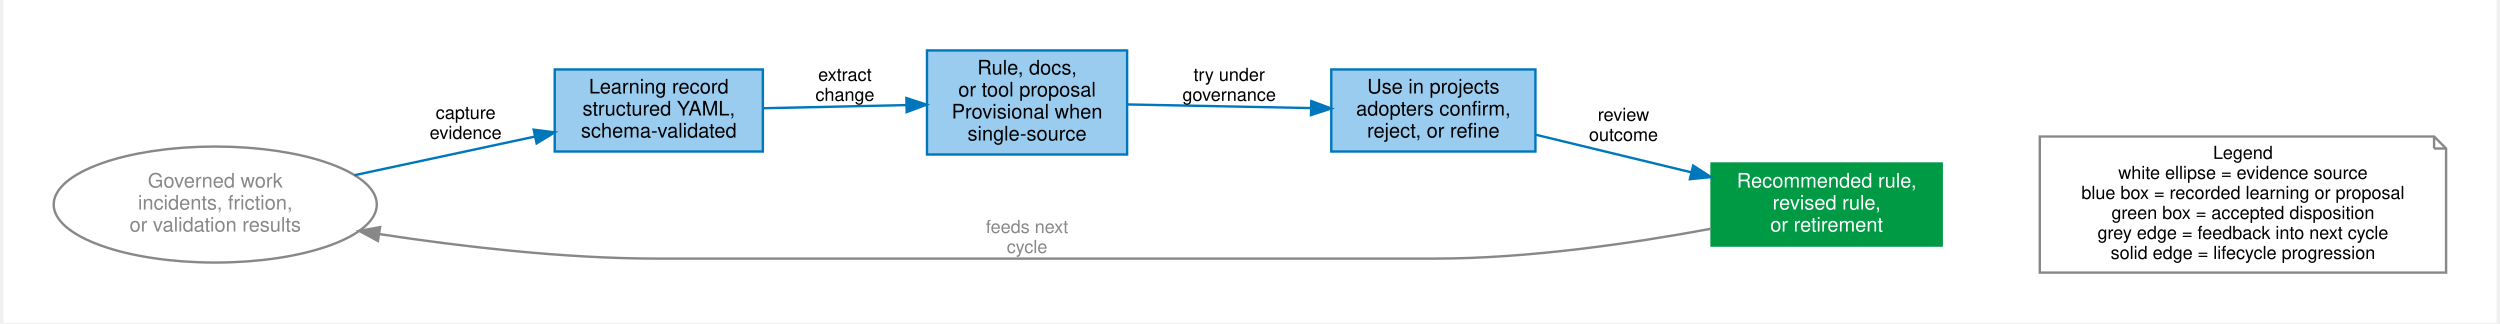
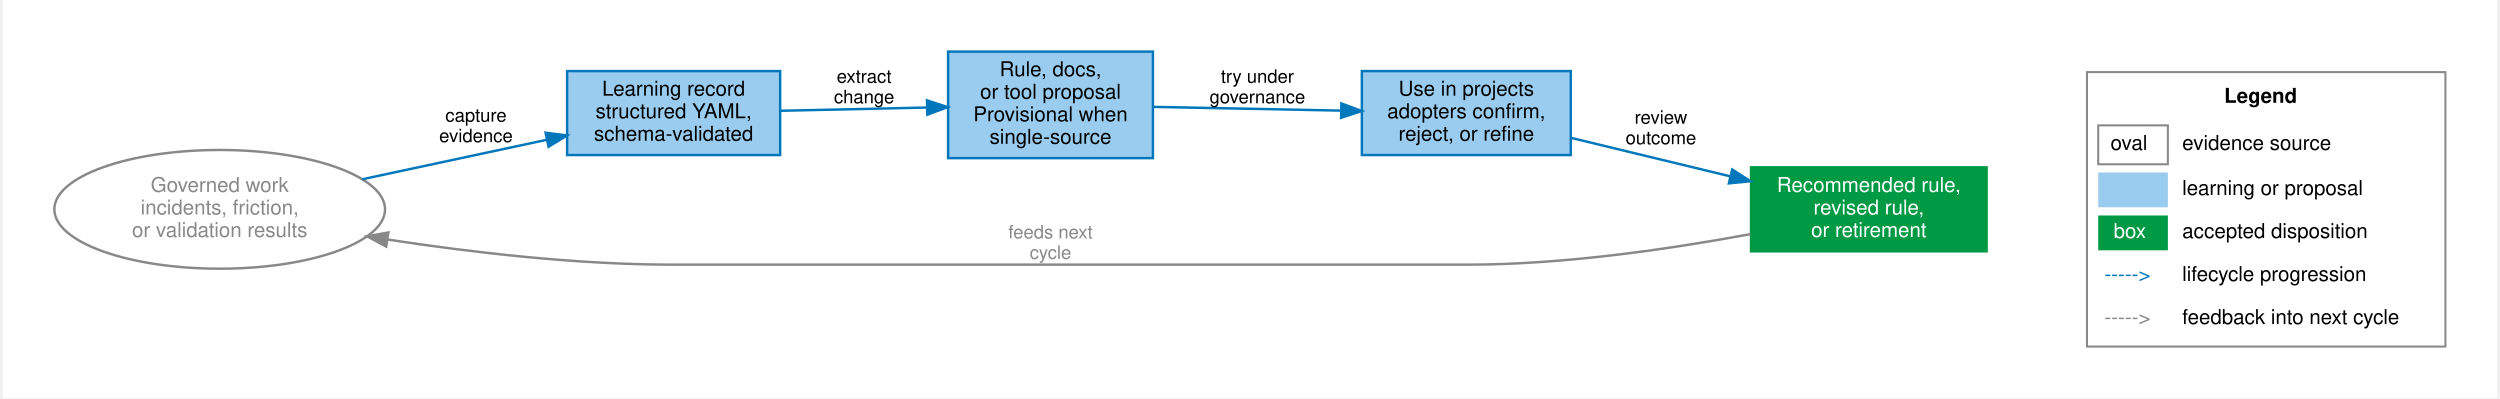
- <svg xmlns="http://www.w3.org/2000/svg" width="1246pt" height="161pt" viewBox="0.00 0.00 1245.62 161.40">
-   <g id="graph0" class="graph" transform="scale(1 1) rotate(0) translate(25.2 136.2)">
-     <polygon fill="white" stroke="transparent" points="-25.2,25.2 -25.2,-136.2 1220.42,-136.2 1220.42,25.2 -25.2,25.2" />
+ <svg xmlns="http://www.w3.org/2000/svg" width="1218pt" height="194pt" viewBox="0.00 0.00 1217.62 194.40">
+   <g id="graph0" class="graph" transform="scale(1 1) rotate(0) translate(25.2 169.2)">
+     <polygon fill="white" stroke="transparent" points="-25.2,25.2 -25.2,-169.2 1192.42,-169.2 1192.42,25.2 -25.2,25.2" />
    <g id="node1" class="node">
-       <ellipse fill="white" stroke="#888888" stroke-width="1.2" cx="80.61" cy="-34" rx="80.72" ry="28.98" />
-       <text text-anchor="middle" x="80.61" y="-42.5" font-family="Helvetica,sans-Serif" font-size="10.00" fill="#888888">Governed work</text>
-       <text text-anchor="middle" x="80.61" y="-31.5" font-family="Helvetica,sans-Serif" font-size="10.00" fill="#888888">incidents, friction,</text>
-       <text text-anchor="middle" x="80.61" y="-20.5" font-family="Helvetica,sans-Serif" font-size="10.00" fill="#888888">or validation results</text>
+       <ellipse fill="white" stroke="#888888" stroke-width="1.2" cx="80.61" cy="-67" rx="80.72" ry="28.98" />
+       <text text-anchor="middle" x="80.61" y="-75.5" font-family="Helvetica,sans-Serif" font-size="10.00" fill="#888888">Governed work</text>
+       <text text-anchor="middle" x="80.61" y="-64.5" font-family="Helvetica,sans-Serif" font-size="10.00" fill="#888888">incidents, friction,</text>
+       <text text-anchor="middle" x="80.61" y="-53.5" font-family="Helvetica,sans-Serif" font-size="10.00" fill="#888888">or validation results</text>
    </g>
    <g id="node2" class="node">
-       <polygon fill="#99ccee" stroke="#0077bb" stroke-width="1.2" points="354.22,-101.5 250.22,-101.5 250.22,-60.5 354.22,-60.5 354.22,-101.5" />
-       <text text-anchor="middle" x="302.22" y="-89.5" font-family="Helvetica,sans-Serif" font-size="10.00">Learning record</text>
-       <text text-anchor="middle" x="302.22" y="-78.5" font-family="Helvetica,sans-Serif" font-size="10.00">structured YAML,</text>
-       <text text-anchor="middle" x="302.22" y="-67.5" font-family="Helvetica,sans-Serif" font-size="10.00">schema-validated</text>
+       <polygon fill="#99ccee" stroke="#0077bb" stroke-width="1.2" points="354.22,-134.5 250.22,-134.5 250.22,-93.5 354.22,-93.5 354.22,-134.5" />
+       <text text-anchor="middle" x="302.22" y="-122.5" font-family="Helvetica,sans-Serif" font-size="10.00">Learning record</text>
+       <text text-anchor="middle" x="302.22" y="-111.5" font-family="Helvetica,sans-Serif" font-size="10.00">structured YAML,</text>
+       <text text-anchor="middle" x="302.22" y="-100.5" font-family="Helvetica,sans-Serif" font-size="10.00">schema-validated</text>
    </g>
    <g id="edge1" class="edge">
-       <path fill="none" stroke="#0077bb" stroke-width="1.2" d="M150.19,-48.68C179,-54.84 212.23,-61.96 240.18,-67.94" />
-       <polygon fill="#0077bb" stroke="#0077bb" stroke-width="1.2" points="239.71,-71.41 250.22,-70.08 241.17,-64.57 239.71,-71.41" />
-       <text text-anchor="middle" x="205.72" y="-76.8" font-family="Helvetica,sans-Serif" font-size="9.00">capture</text>
-       <text text-anchor="middle" x="205.72" y="-66.8" font-family="Helvetica,sans-Serif" font-size="9.00">evidence</text>
+       <path fill="none" stroke="#0077bb" stroke-width="1.2" d="M150.19,-81.68C179,-87.84 212.23,-94.96 240.18,-100.94" />
+       <polygon fill="#0077bb" stroke="#0077bb" stroke-width="1.2" points="239.71,-104.41 250.22,-103.08 241.17,-97.57 239.71,-104.41" />
+       <text text-anchor="middle" x="205.72" y="-109.8" font-family="Helvetica,sans-Serif" font-size="9.00">capture</text>
+       <text text-anchor="middle" x="205.72" y="-99.8" font-family="Helvetica,sans-Serif" font-size="9.00">evidence</text>
    </g>
    <g id="node3" class="node">
-       <polygon fill="#99ccee" stroke="#0077bb" stroke-width="1.2" points="536.22,-111 436.22,-111 436.22,-59 536.22,-59 536.22,-111" />
-       <text text-anchor="middle" x="486.22" y="-99" font-family="Helvetica,sans-Serif" font-size="10.00">Rule, docs,</text>
-       <text text-anchor="middle" x="486.22" y="-88" font-family="Helvetica,sans-Serif" font-size="10.00">or tool proposal</text>
-       <text text-anchor="middle" x="486.22" y="-77" font-family="Helvetica,sans-Serif" font-size="10.00">Provisional when</text>
-       <text text-anchor="middle" x="486.22" y="-66" font-family="Helvetica,sans-Serif" font-size="10.00">single-source</text>
+       <polygon fill="#99ccee" stroke="#0077bb" stroke-width="1.2" points="536.22,-144 436.22,-144 436.22,-92 536.22,-92 536.22,-144" />
+       <text text-anchor="middle" x="486.22" y="-132" font-family="Helvetica,sans-Serif" font-size="10.00">Rule, docs,</text>
+       <text text-anchor="middle" x="486.22" y="-121" font-family="Helvetica,sans-Serif" font-size="10.00">or tool proposal</text>
+       <text text-anchor="middle" x="486.22" y="-110" font-family="Helvetica,sans-Serif" font-size="10.00">Provisional when</text>
+       <text text-anchor="middle" x="486.22" y="-99" font-family="Helvetica,sans-Serif" font-size="10.00">single-source</text>
    </g>
    <g id="edge2" class="edge">
-       <path fill="none" stroke="#0077bb" stroke-width="1.2" d="M354.4,-82.12C376.66,-82.61 402.87,-83.19 425.97,-83.7" />
-       <polygon fill="#0077bb" stroke="#0077bb" stroke-width="1.2" points="425.92,-87.2 435.99,-83.92 426.07,-80.2 425.92,-87.2" />
-       <text text-anchor="middle" x="395.22" y="-95.8" font-family="Helvetica,sans-Serif" font-size="9.00">extract</text>
-       <text text-anchor="middle" x="395.22" y="-85.8" font-family="Helvetica,sans-Serif" font-size="9.00">change</text>
+       <path fill="none" stroke="#0077bb" stroke-width="1.2" d="M354.4,-115.12C376.66,-115.61 402.87,-116.19 425.97,-116.7" />
+       <polygon fill="#0077bb" stroke="#0077bb" stroke-width="1.2" points="425.92,-120.2 435.99,-116.92 426.07,-113.2 425.92,-120.2" />
+       <text text-anchor="middle" x="395.22" y="-128.8" font-family="Helvetica,sans-Serif" font-size="9.00">extract</text>
+       <text text-anchor="middle" x="395.22" y="-118.8" font-family="Helvetica,sans-Serif" font-size="9.00">change</text>
    </g>
    <g id="node4" class="node">
-       <polygon fill="#99ccee" stroke="#0077bb" stroke-width="1.2" points="740.22,-101.5 638.22,-101.5 638.22,-60.5 740.22,-60.5 740.22,-101.5" />
-       <text text-anchor="middle" x="689.22" y="-89.5" font-family="Helvetica,sans-Serif" font-size="10.00">Use in projects</text>
-       <text text-anchor="middle" x="689.22" y="-78.5" font-family="Helvetica,sans-Serif" font-size="10.00">adopters confirm,</text>
-       <text text-anchor="middle" x="689.22" y="-67.5" font-family="Helvetica,sans-Serif" font-size="10.00">reject, or refine</text>
+       <polygon fill="#99ccee" stroke="#0077bb" stroke-width="1.2" points="740.22,-134.5 638.22,-134.5 638.22,-93.5 740.22,-93.5 740.22,-134.5" />
+       <text text-anchor="middle" x="689.22" y="-122.5" font-family="Helvetica,sans-Serif" font-size="10.00">Use in projects</text>
+       <text text-anchor="middle" x="689.22" y="-111.5" font-family="Helvetica,sans-Serif" font-size="10.00">adopters confirm,</text>
+       <text text-anchor="middle" x="689.22" y="-100.5" font-family="Helvetica,sans-Serif" font-size="10.00">reject, or refine</text>
    </g>
    <g id="edge3" class="edge">
-       <path fill="none" stroke="#0077bb" stroke-width="1.2" d="M536.39,-84.02C564.05,-83.47 598.79,-82.78 628.06,-82.2" />
-       <polygon fill="#0077bb" stroke="#0077bb" stroke-width="1.2" points="628.23,-85.69 638.16,-82 628.09,-78.7 628.23,-85.69" />
-       <text text-anchor="middle" x="587.22" y="-95.8" font-family="Helvetica,sans-Serif" font-size="9.00">try under</text>
-       <text text-anchor="middle" x="587.22" y="-85.8" font-family="Helvetica,sans-Serif" font-size="9.00">governance</text>
+       <path fill="none" stroke="#0077bb" stroke-width="1.2" d="M536.39,-117.02C564.05,-116.47 598.79,-115.78 628.06,-115.2" />
+       <polygon fill="#0077bb" stroke="#0077bb" stroke-width="1.2" points="628.23,-118.69 638.16,-115 628.09,-111.7 628.23,-118.69" />
+       <text text-anchor="middle" x="587.22" y="-128.8" font-family="Helvetica,sans-Serif" font-size="9.00">try under</text>
+       <text text-anchor="middle" x="587.22" y="-118.8" font-family="Helvetica,sans-Serif" font-size="9.00">governance</text>
    </g>
    <g id="node5" class="node">
-       <polygon fill="#009944" stroke="#009944" stroke-width="1.2" points="943.22,-54.5 828.22,-54.5 828.22,-13.5 943.22,-13.5 943.22,-54.5" />
-       <text text-anchor="middle" x="885.72" y="-42.5" font-family="Helvetica,sans-Serif" font-size="10.00" fill="white">Recommended rule,</text>
-       <text text-anchor="middle" x="885.72" y="-31.5" font-family="Helvetica,sans-Serif" font-size="10.00" fill="white">revised rule,</text>
-       <text text-anchor="middle" x="885.72" y="-20.5" font-family="Helvetica,sans-Serif" font-size="10.00" fill="white">or retirement</text>
+       <polygon fill="#009944" stroke="#009944" stroke-width="1.2" points="943.22,-87.5 828.22,-87.5 828.22,-46.5 943.22,-46.5 943.22,-87.5" />
+       <text text-anchor="middle" x="885.72" y="-75.5" font-family="Helvetica,sans-Serif" font-size="10.00" fill="white">Recommended rule,</text>
+       <text text-anchor="middle" x="885.72" y="-64.5" font-family="Helvetica,sans-Serif" font-size="10.00" fill="white">revised rule,</text>
+       <text text-anchor="middle" x="885.72" y="-53.5" font-family="Helvetica,sans-Serif" font-size="10.00" fill="white">or retirement</text>
    </g>
    <g id="edge4" class="edge">
-       <path fill="none" stroke="#0077bb" stroke-width="1.2" d="M740.31,-68.9C763.96,-63.18 792.52,-56.28 817.97,-50.13" />
-       <polygon fill="#0077bb" stroke="#0077bb" stroke-width="1.2" points="819.03,-53.47 827.93,-47.72 817.39,-46.67 819.03,-53.47" />
-       <text text-anchor="middle" x="784.22" y="-75.8" font-family="Helvetica,sans-Serif" font-size="9.00">review</text>
-       <text text-anchor="middle" x="784.22" y="-65.8" font-family="Helvetica,sans-Serif" font-size="9.00">outcome</text>
+       <path fill="none" stroke="#0077bb" stroke-width="1.2" d="M740.31,-101.9C763.96,-96.18 792.52,-89.28 817.97,-83.13" />
+       <polygon fill="#0077bb" stroke="#0077bb" stroke-width="1.2" points="819.03,-86.47 827.93,-80.72 817.39,-79.67 819.03,-86.47" />
+       <text text-anchor="middle" x="784.22" y="-108.8" font-family="Helvetica,sans-Serif" font-size="9.00">review</text>
+       <text text-anchor="middle" x="784.22" y="-98.8" font-family="Helvetica,sans-Serif" font-size="9.00">outcome</text>
    </g>
    <g id="edge5" class="edge">
-       <path fill="none" stroke="#888888" stroke-width="1.2" d="M827.99,-21.92C789.34,-14.73 736.93,-7 690.22,-7 301.22,-7 301.22,-7 301.22,-7 255.09,-7 203.91,-12.94 162.57,-19.25" />
-       <polygon fill="#888888" stroke="#888888" stroke-width="1.2" points="161.89,-15.81 152.55,-20.82 162.97,-22.73 161.89,-15.81" />
-       <text text-anchor="middle" x="486.22" y="-19.8" font-family="Helvetica,sans-Serif" font-size="9.00" fill="#888888">feeds next</text>
-       <text text-anchor="middle" x="486.22" y="-9.8" font-family="Helvetica,sans-Serif" font-size="9.00" fill="#888888">cycle</text>
+       <path fill="none" stroke="#888888" stroke-width="1.2" d="M827.99,-54.92C789.34,-47.73 736.93,-40 690.22,-40 301.22,-40 301.22,-40 301.22,-40 255.09,-40 203.91,-45.94 162.57,-52.25" />
+       <polygon fill="#888888" stroke="#888888" stroke-width="1.2" points="161.89,-48.81 152.55,-53.82 162.97,-55.73 161.89,-48.81" />
+       <text text-anchor="middle" x="486.22" y="-52.8" font-family="Helvetica,sans-Serif" font-size="9.00" fill="#888888">feeds next</text>
+       <text text-anchor="middle" x="486.22" y="-42.8" font-family="Helvetica,sans-Serif" font-size="9.00" fill="#888888">cycle</text>
    </g>
    <g id="node6" class="node">
-       <polygon fill="white" stroke="#888888" stroke-width="1.2" points="1189.22,-68 992.22,-68 992.22,0 1195.22,0 1195.22,-62 1189.22,-68" />
-       <polyline fill="none" stroke="#888888" stroke-width="1.2" points="1189.22,-68 1189.22,-62 " />
-       <polyline fill="none" stroke="#888888" stroke-width="1.2" points="1195.22,-62 1189.22,-62 " />
-       <text text-anchor="middle" x="1093.72" y="-56.8" font-family="Helvetica,sans-Serif" font-size="9.00">Legend</text>
-       <text text-anchor="middle" x="1093.72" y="-46.8" font-family="Helvetica,sans-Serif" font-size="9.00">white ellipse = evidence source</text>
-       <text text-anchor="middle" x="1093.72" y="-36.8" font-family="Helvetica,sans-Serif" font-size="9.00">blue box = recorded learning or proposal</text>
-       <text text-anchor="middle" x="1093.72" y="-26.8" font-family="Helvetica,sans-Serif" font-size="9.00">green box = accepted disposition</text>
-       <text text-anchor="middle" x="1093.72" y="-16.8" font-family="Helvetica,sans-Serif" font-size="9.00">grey edge = feedback into next cycle</text>
-       <text text-anchor="middle" x="1093.72" y="-6.8" font-family="Helvetica,sans-Serif" font-size="9.00">solid edge = lifecycle progression</text>
+       <polygon fill="#99ccee" stroke="transparent" stroke-width="1.2" points="1167.22,-134 992.22,-134 992.22,0 1167.22,0 1167.22,-134" />
+       <polygon fill="white" stroke="transparent" points="992.22,0 992.22,-134 1167.22,-134 1167.22,0 992.22,0" />
+       <text text-anchor="start" x="1059.22" y="-119" font-family="Helvetica,sans-Serif" font-weight="bold" font-size="10.00">Legend</text>
+       <polygon fill="none" stroke="#888888" points="997.72,-89 997.72,-108 1031.72,-108 1031.72,-89 997.72,-89" />
+       <text text-anchor="start" x="1003.72" y="-96" font-family="Helvetica,sans-Serif" font-size="10.00">oval</text>
+       <text text-anchor="start" x="1038.72" y="-96" font-family="Helvetica,sans-Serif" font-size="10.00">evidence source</text>
+       <polygon fill="#99ccee" stroke="transparent" points="997.72,-68 997.72,-85 1031.72,-85 1031.72,-68 997.72,-68" />
+       <text text-anchor="start" x="1038.72" y="-74" font-family="Helvetica,sans-Serif" font-size="10.00">learning or proposal</text>
+       <polygon fill="#009944" stroke="transparent" points="997.72,-47 997.72,-64 1031.72,-64 1031.72,-47 997.72,-47" />
+       <text text-anchor="start" x="1005.22" y="-53" font-family="Helvetica,sans-Serif" font-size="10.00" fill="white">box</text>
+       <text text-anchor="start" x="1038.72" y="-53" font-family="Helvetica,sans-Serif" font-size="10.00">accepted disposition</text>
+       <text text-anchor="start" x="1000.72" y="-32" font-family="Helvetica,sans-Serif" font-size="10.00" fill="#0077bb">-----&gt;</text>
+       <text text-anchor="start" x="1038.72" y="-32" font-family="Helvetica,sans-Serif" font-size="10.00">lifecycle progression</text>
+       <text text-anchor="start" x="1000.72" y="-11" font-family="Helvetica,sans-Serif" font-size="10.00" fill="#888888">-----&gt;</text>
+       <text text-anchor="start" x="1038.72" y="-11" font-family="Helvetica,sans-Serif" font-size="10.00">feedback into next cycle</text>
+       <polygon fill="none" stroke="#888888" points="992.22,0 992.22,-134 1167.22,-134 1167.22,0 992.22,0" />
    </g>
  </g>
</svg>
